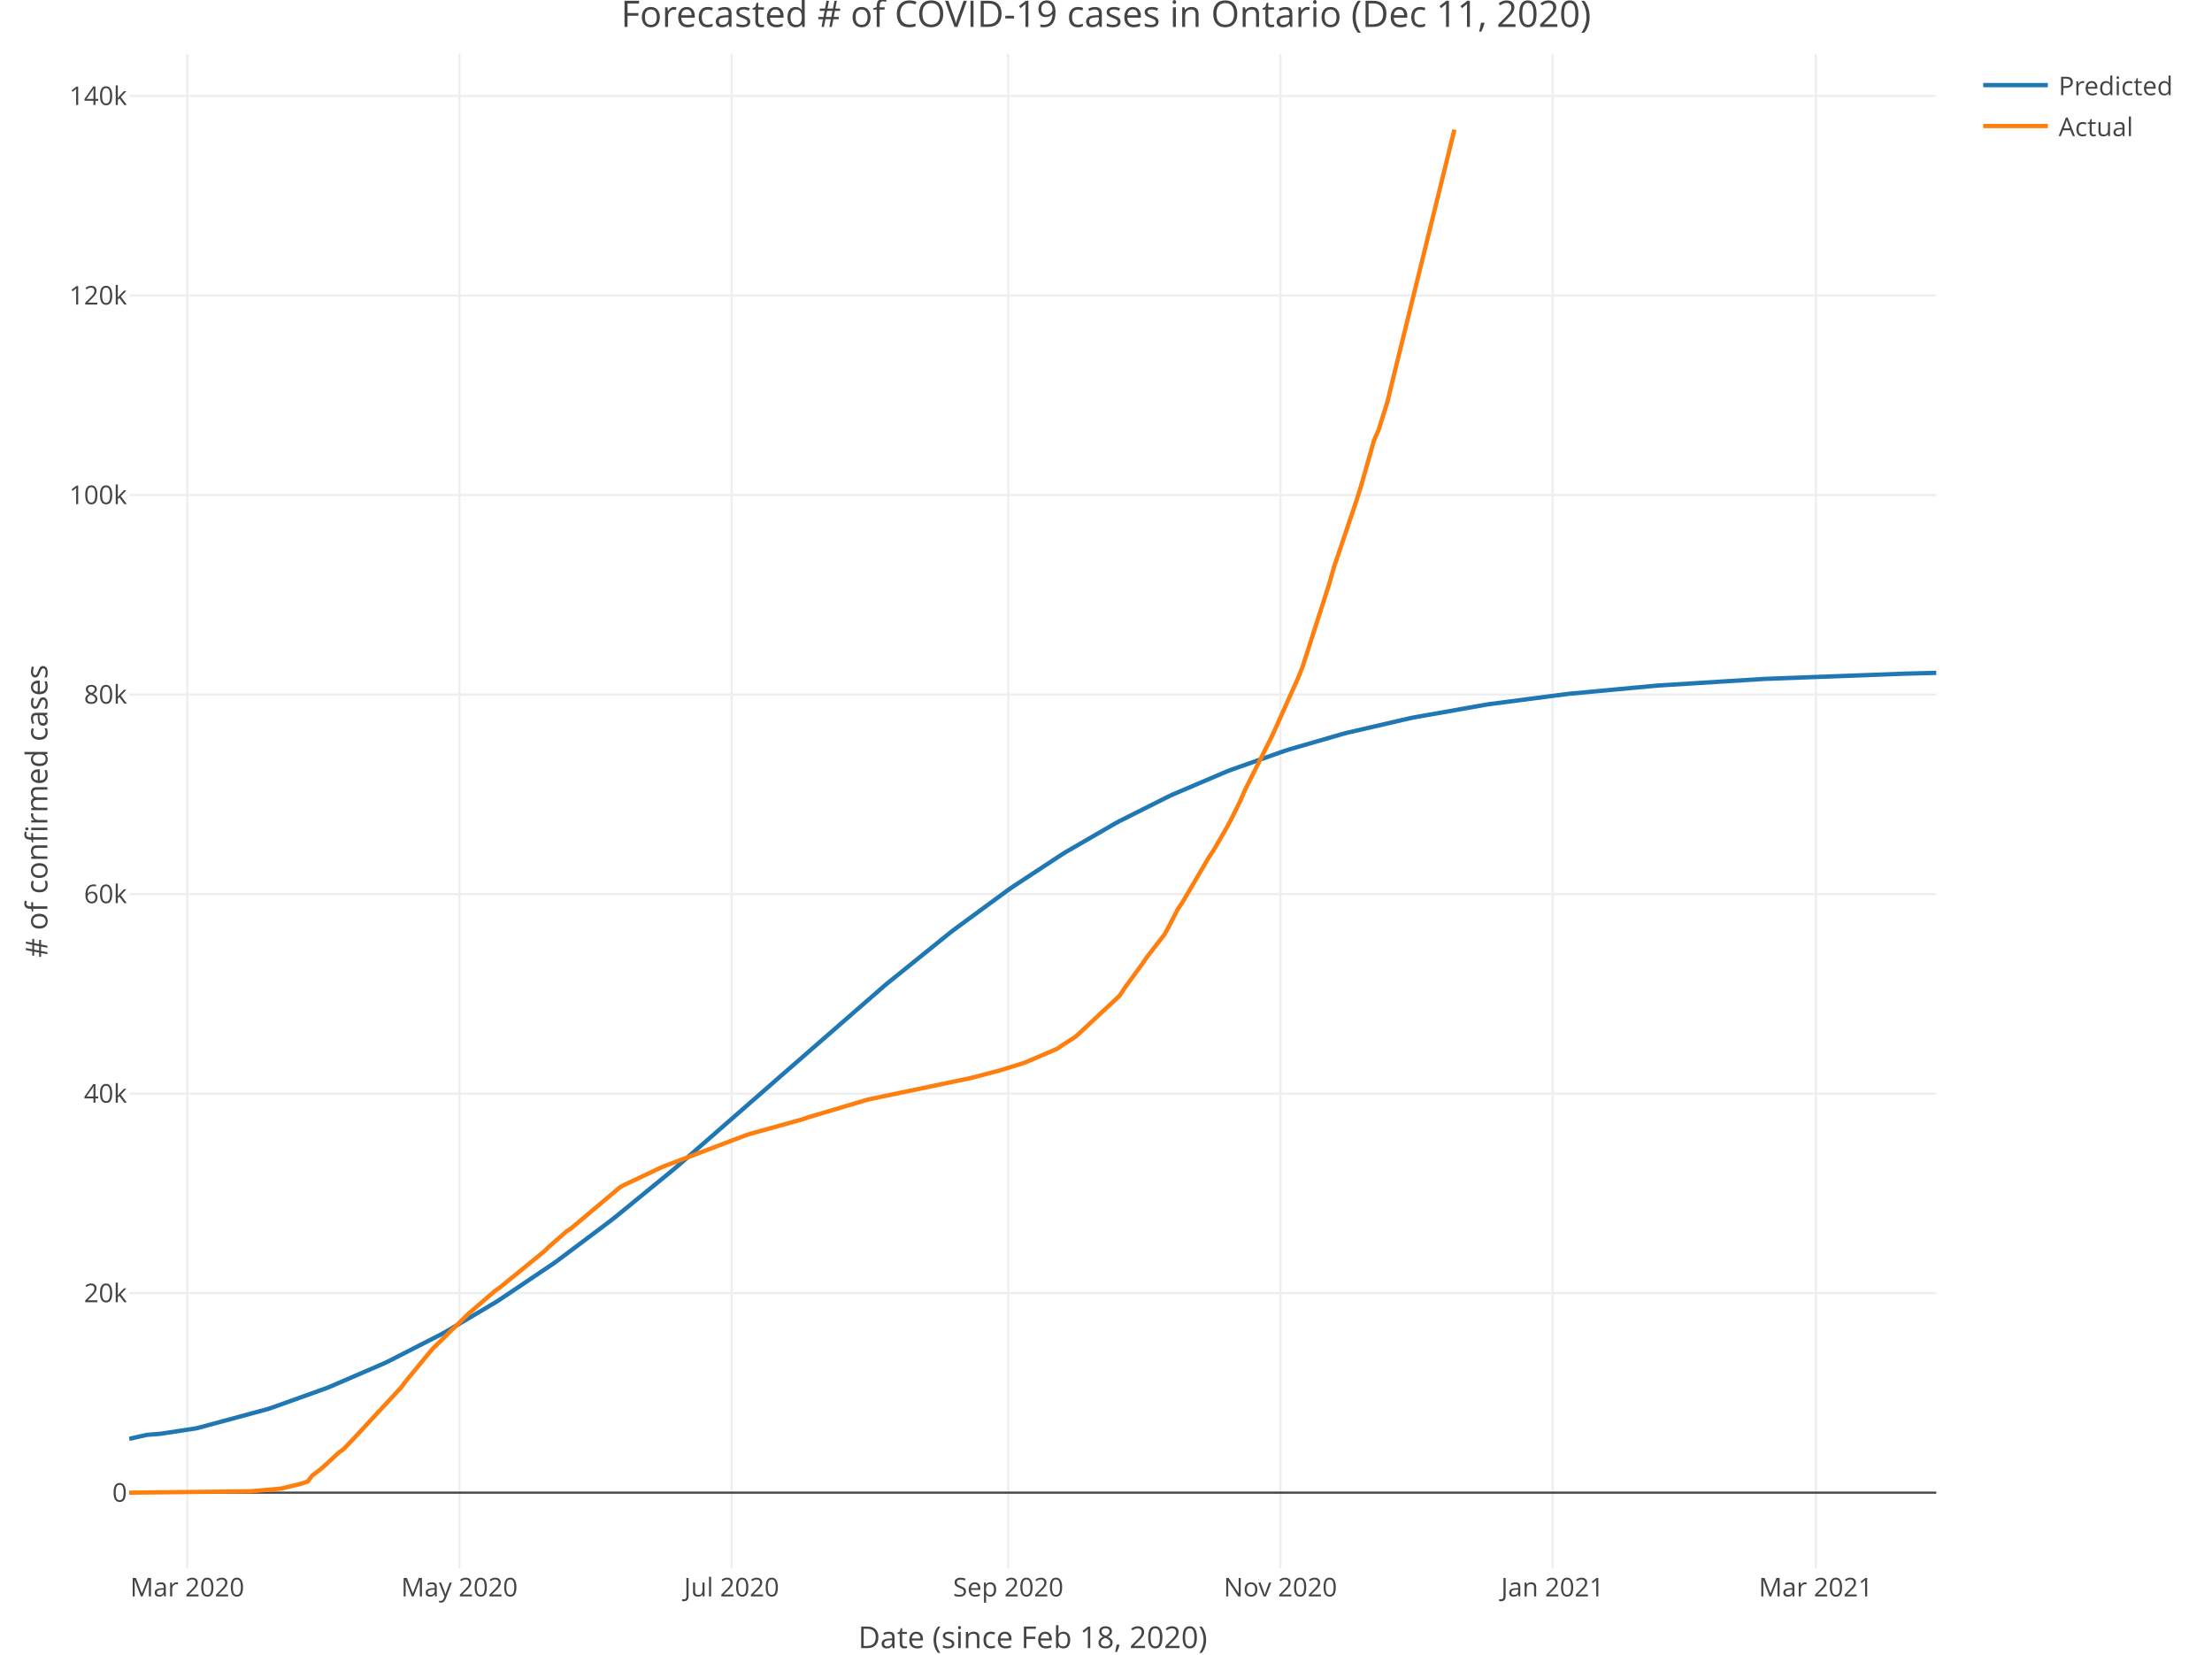
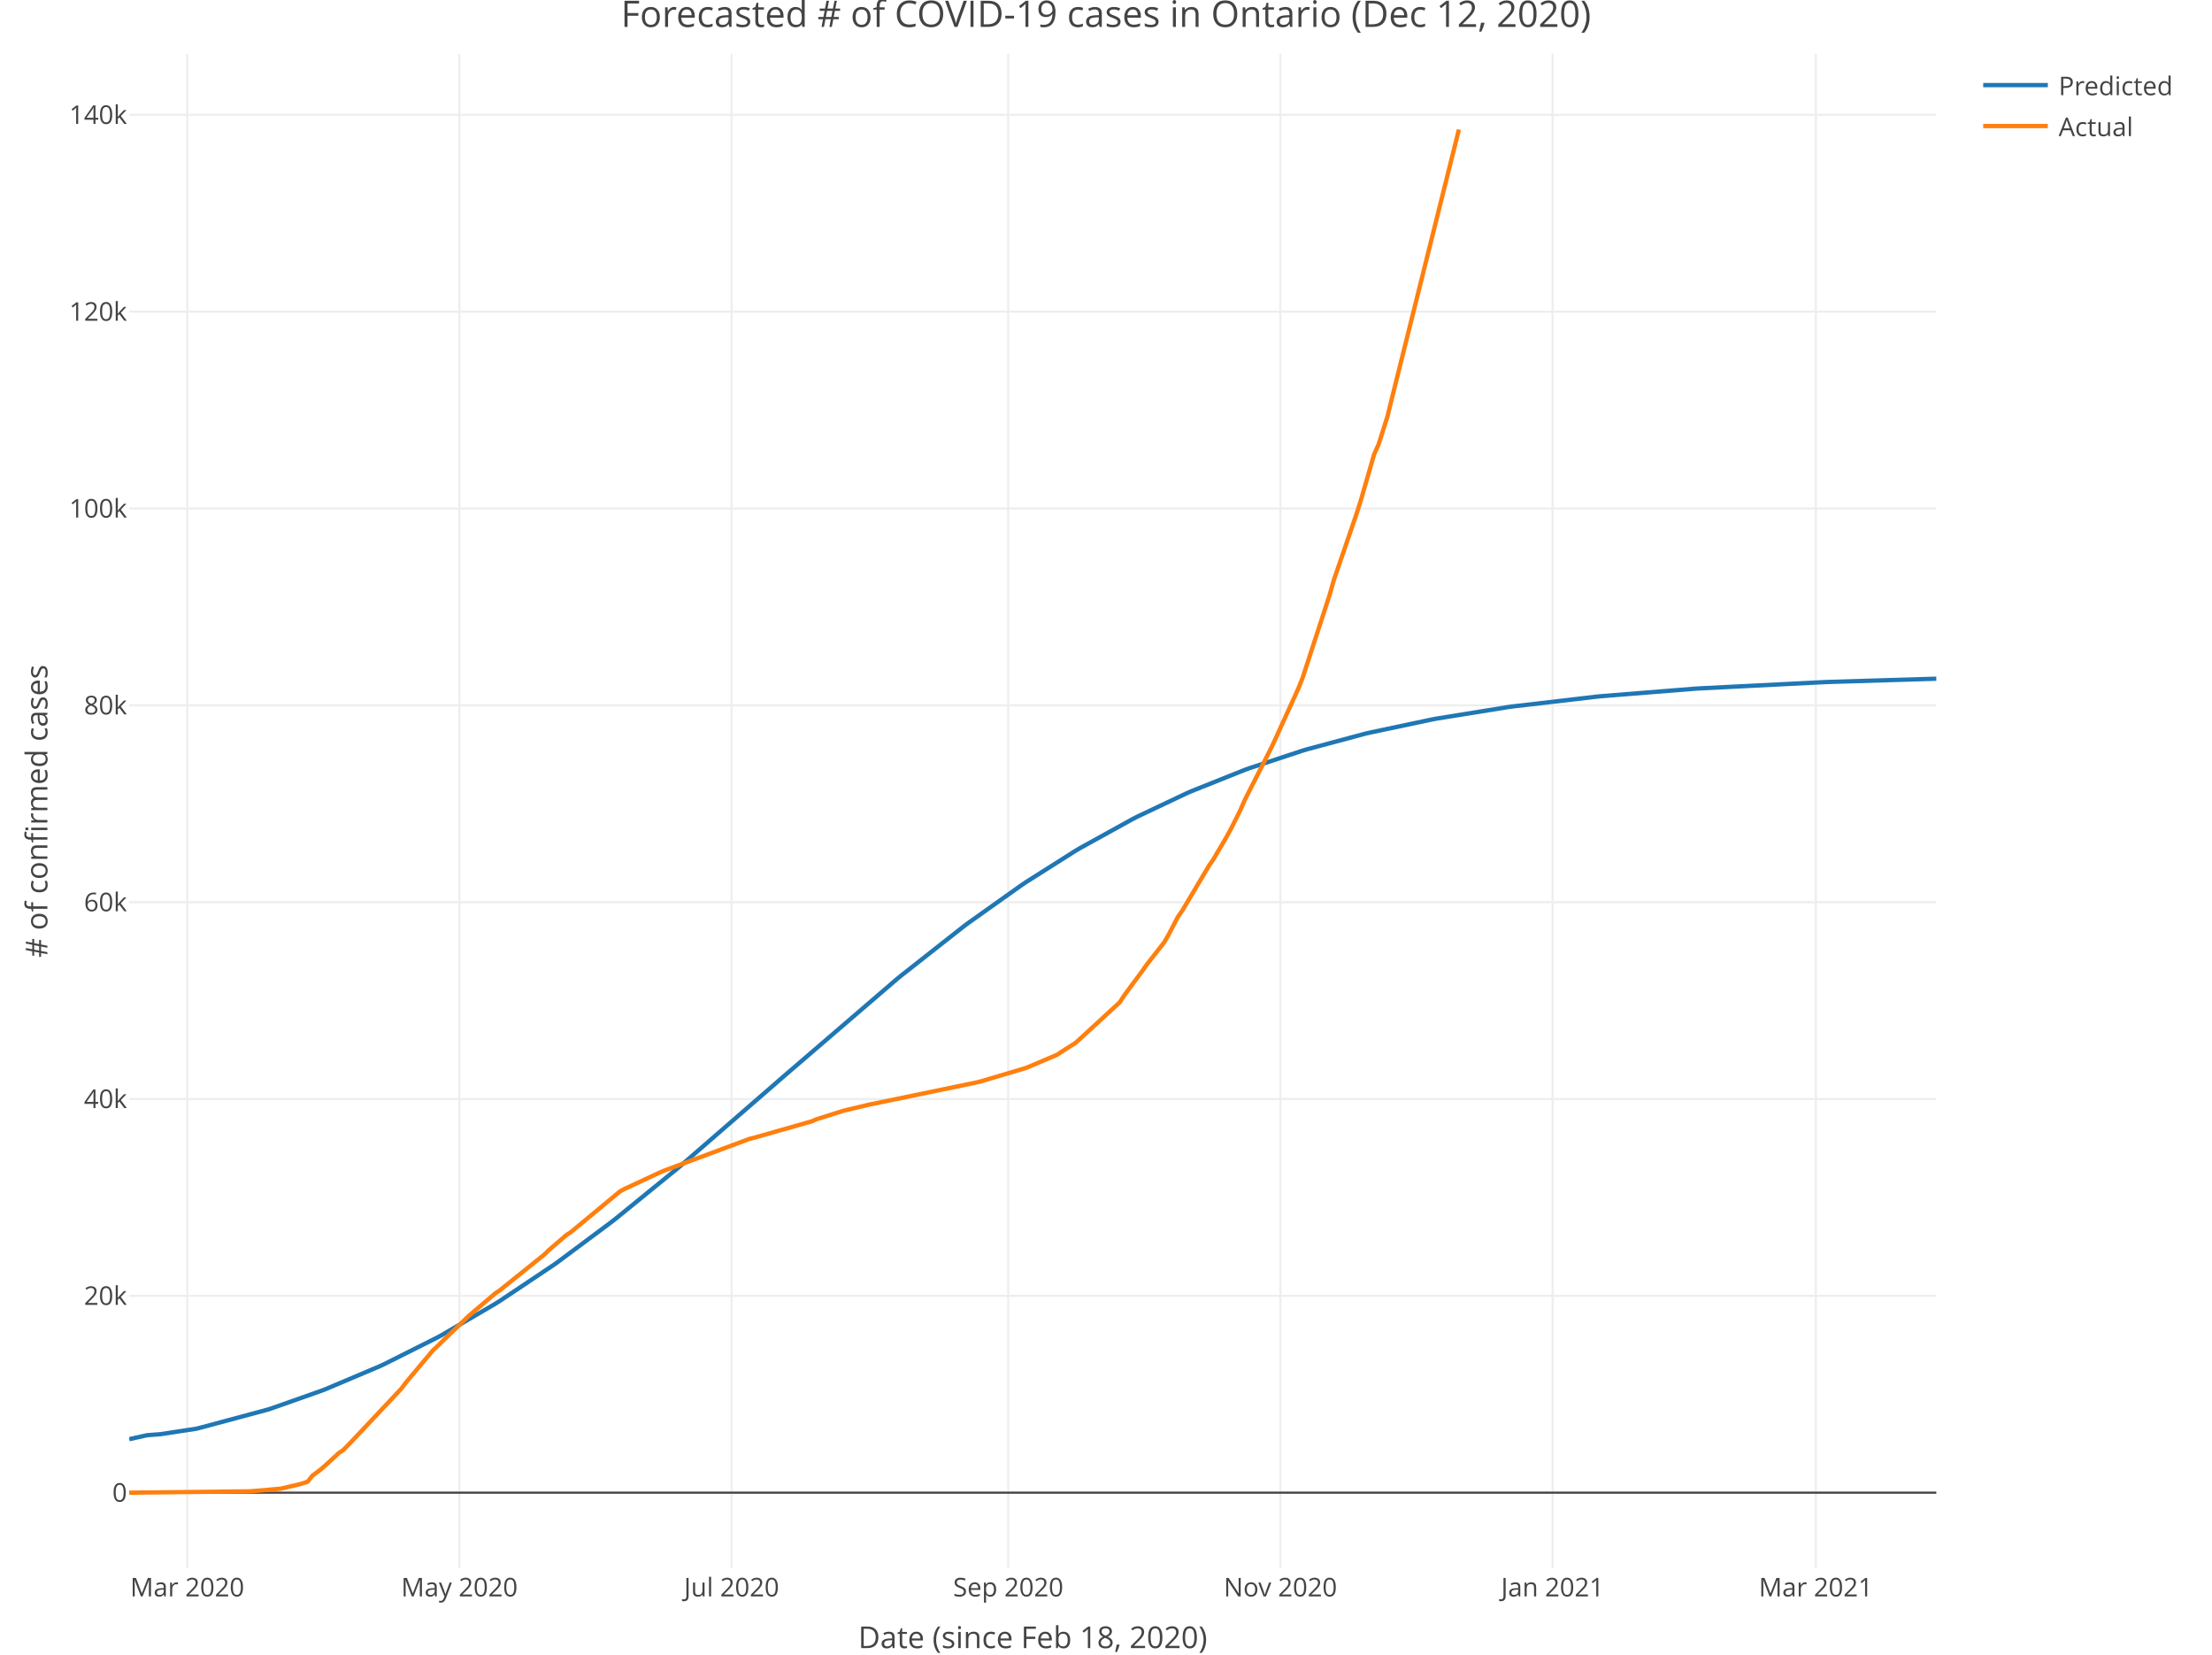
<svg xmlns="http://www.w3.org/2000/svg" class="main-svg" width="1027" height="768" style="" viewBox="0 0 1027 768">
  <rect x="0" y="0" width="1027" height="768" style="fill: rgb(255, 255, 255); fill-opacity: 1;" />
-   <defs id="defs-571bad">
+   <defs id="defs-60c7c0">
    <g class="clips">
-       <clipPath id="clip571badxyplot" class="plotclip">
+       <clipPath id="clip60c7c0xyplot" class="plotclip">
        <rect width="839" height="703" />
      </clipPath>
-       <clipPath class="axesclip" id="clip571badx">
+       <clipPath class="axesclip" id="clip60c7c0x">
        <rect x="60" y="0" width="839" height="768" />
      </clipPath>
-       <clipPath class="axesclip" id="clip571bady">
+       <clipPath class="axesclip" id="clip60c7c0y">
        <rect x="0" y="25" width="1027" height="703" />
      </clipPath>
-       <clipPath class="axesclip" id="clip571badxy">
+       <clipPath class="axesclip" id="clip60c7c0xy">
        <rect x="60" y="25" width="839" height="703" />
      </clipPath>
    </g>
    <g class="gradients" />
  </defs>
  <g class="bglayer" />
  <g class="layer-below">
    <g class="imagelayer" />
    <g class="shapelayer" />
  </g>
  <g class="cartesianlayer">
    <g class="subplot xy">
      <g class="layer-subplot">
        <g class="shapelayer" />
        <g class="imagelayer" />
      </g>
      <g class="gridlayer">
        <g class="x">
          <path class="xgrid crisp" transform="translate(86.93,0)" d="M0,25v703" style="stroke: rgb(238, 238, 238); stroke-opacity: 1; stroke-width: 1px;" />
          <path class="xgrid crisp" transform="translate(213.3,0)" d="M0,25v703" style="stroke: rgb(238, 238, 238); stroke-opacity: 1; stroke-width: 1px;" />
          <path class="xgrid crisp" transform="translate(339.67,0)" d="M0,25v703" style="stroke: rgb(238, 238, 238); stroke-opacity: 1; stroke-width: 1px;" />
          <path class="xgrid crisp" transform="translate(468.11,0)" d="M0,25v703" style="stroke: rgb(238, 238, 238); stroke-opacity: 1; stroke-width: 1px;" />
          <path class="xgrid crisp" transform="translate(594.47,0)" d="M0,25v703" style="stroke: rgb(238, 238, 238); stroke-opacity: 1; stroke-width: 1px;" />
          <path class="xgrid crisp" transform="translate(720.84,0)" d="M0,25v703" style="stroke: rgb(238, 238, 238); stroke-opacity: 1; stroke-width: 1px;" />
          <path class="xgrid crisp" transform="translate(843.07,0)" d="M0,25v703" style="stroke: rgb(238, 238, 238); stroke-opacity: 1; stroke-width: 1px;" />
        </g>
        <g class="y">
-           <path class="ygrid crisp" transform="translate(0,600.24)" d="M60,0h839" style="stroke: rgb(238, 238, 238); stroke-opacity: 1; stroke-width: 1px;" />
-           <path class="ygrid crisp" transform="translate(0,507.62)" d="M60,0h839" style="stroke: rgb(238, 238, 238); stroke-opacity: 1; stroke-width: 1px;" />
-           <path class="ygrid crisp" transform="translate(0,415.01)" d="M60,0h839" style="stroke: rgb(238, 238, 238); stroke-opacity: 1; stroke-width: 1px;" />
-           <path class="ygrid crisp" transform="translate(0,322.39)" d="M60,0h839" style="stroke: rgb(238, 238, 238); stroke-opacity: 1; stroke-width: 1px;" />
-           <path class="ygrid crisp" transform="translate(0,229.78)" d="M60,0h839" style="stroke: rgb(238, 238, 238); stroke-opacity: 1; stroke-width: 1px;" />
-           <path class="ygrid crisp" transform="translate(0,137.16)" d="M60,0h839" style="stroke: rgb(238, 238, 238); stroke-opacity: 1; stroke-width: 1px;" />
-           <path class="ygrid crisp" transform="translate(0,44.55)" d="M60,0h839" style="stroke: rgb(238, 238, 238); stroke-opacity: 1; stroke-width: 1px;" />
+           <path class="ygrid crisp" transform="translate(0,601.49)" d="M60,0h839" style="stroke: rgb(238, 238, 238); stroke-opacity: 1; stroke-width: 1px;" />
+           <path class="ygrid crisp" transform="translate(0,510.13)" d="M60,0h839" style="stroke: rgb(238, 238, 238); stroke-opacity: 1; stroke-width: 1px;" />
+           <path class="ygrid crisp" transform="translate(0,418.77)" d="M60,0h839" style="stroke: rgb(238, 238, 238); stroke-opacity: 1; stroke-width: 1px;" />
+           <path class="ygrid crisp" transform="translate(0,327.4)" d="M60,0h839" style="stroke: rgb(238, 238, 238); stroke-opacity: 1; stroke-width: 1px;" />
+           <path class="ygrid crisp" transform="translate(0,236.04)" d="M60,0h839" style="stroke: rgb(238, 238, 238); stroke-opacity: 1; stroke-width: 1px;" />
+           <path class="ygrid crisp" transform="translate(0,144.68)" d="M60,0h839" style="stroke: rgb(238, 238, 238); stroke-opacity: 1; stroke-width: 1px;" />
+           <path class="ygrid crisp" transform="translate(0,53.32)" d="M60,0h839" style="stroke: rgb(238, 238, 238); stroke-opacity: 1; stroke-width: 1px;" />
        </g>
      </g>
      <g class="zerolinelayer">
        <path class="yzl zl crisp" transform="translate(0,692.85)" d="M60,0h839" style="stroke: rgb(68, 68, 68); stroke-opacity: 1; stroke-width: 1px;" />
      </g>
      <path class="xlines-below" />
      <path class="ylines-below" />
      <g class="overlines-below" />
      <g class="xaxislayer-below" />
      <g class="yaxislayer-below" />
      <g class="overaxes-below" />
-       <g class="plot" transform="translate(60, 25)" clip-path="url('#clip571badxyplot')">
+       <g class="plot" transform="translate(60, 25)" clip-path="url('#clip60c7c0xyplot')">
        <g class="scatterlayer mlayer">
-           <g class="trace scatter trace033943" style="stroke-miterlimit: 2; opacity: 1;">
+           <g class="trace scatter tracea78364" style="stroke-miterlimit: 2; opacity: 1;">
            <g class="fills" />
            <g class="errorbars" />
            <g class="lines">
-               <path class="js-line" d="M0,642.86L8.29,641L14.5,640.52L31.07,637.99L33.15,637.46L64.22,629.06L66.29,628.38L91.15,619.47L93.22,618.66L118.08,607.93L120.15,606.96L145.01,594.25L147.08,593.1L169.87,579.61L171.94,578.3L196.8,561.58L198.87,560.11L223.73,541.45L225.8,539.82L252.74,517.8L254.81,516.05L298.31,478.11L300.38,476.28L350.1,433.01L352.17,431.27L381.18,407.88L383.25,406.29L408.11,388.06L410.18,386.62L432.97,371.65L435.04,370.37L457.82,357.18L459.9,356.06L482.68,344.62L484.76,343.66L509.61,333.08L511.69,332.28L536.55,323.5L538.62,322.84L563.48,315.64L565.55,315.1L594.55,308.39L596.62,307.97L629.77,302.11L631.84,301.79L667.06,297.2L669.13,296.97L708.49,293.31L710.56,293.15L758.21,290.18L760.28,290.08L824.5,287.69L826.57,287.64L839,287.32" style="vector-effect: non-scaling-stroke; fill: none; stroke: rgb(31, 119, 180); stroke-opacity: 1; stroke-width: 2px; opacity: 1;" />
+               <path class="js-line" d="M0,643.02L8.29,641.18L14.5,640.7L31.07,638.18L33.15,637.66L64.22,629.31L66.29,628.64L89.08,620.59L91.15,619.8L116.01,609.29L118.08,608.34L142.94,595.87L145.01,594.75L169.87,580.22L171.94,578.92L196.8,562.32L198.87,560.85L223.73,542.33L225.8,540.72L254.81,517.12L256.88,515.37L300.38,477.64L302.45,475.82L356.32,429.54L358.39,427.84L387.39,405.03L389.46,403.48L414.32,385.82L416.39,384.43L439.18,370.01L441.25,368.77L466.11,355.04L468.18,353.99L490.97,343.2L493.04,342.29L517.9,332.36L519.97,331.61L544.83,323.4L546.9,322.78L573.83,315.56L575.91,315.07L604.91,308.94L606.98,308.55L640.13,303.21L642.2,302.92L681.56,298.33L683.63,298.13L727.13,294.65L729.2,294.52L787.21,291.61L789.28,291.53L839,290.03" style="vector-effect: non-scaling-stroke; fill: none; stroke: rgb(31, 119, 180); stroke-opacity: 1; stroke-width: 2px; opacity: 1;" />
            </g>
            <g class="points" />
            <g class="text" />
          </g>
-           <g class="trace scatter tracea9f1f6" style="stroke-miterlimit: 2; opacity: 1;">
+           <g class="trace scatter traceaff7fc" style="stroke-miterlimit: 2; opacity: 1;">
            <g class="fills" />
            <g class="errorbars" />
            <g class="lines">
-               <path class="js-line" d="M0,667.85L55.93,667.21L58,667.06L68.36,666.15L70.43,665.95L78.72,663.99L80.79,663.38L82.86,662.68L84.94,659.95L89.08,656.78L91.15,654.92L97.37,649.16L99.44,647.72L103.58,643.42L105.65,641.19L126.37,618.87L128.44,616.06L140.87,601.02L142.94,599.06L149.16,592.9L151.23,590.95L157.44,584.86L159.51,583.07L169.87,574.14L171.94,572.71L192.66,555.85L194.73,553.81L203.02,546.57L205.09,545.22L227.88,526.07L229.95,524.95L246.52,517.11L248.59,516.23L285.88,502.1L287.95,501.39L312.81,494.48L314.88,493.72L341.81,485.71L343.89,485.18L389.46,475.65L391.53,475.18L401.89,472.46L403.96,471.93L414.32,468.72L416.39,467.99L430.89,461.77L432.97,460.32L439.18,456.34L441.25,454.48L459.9,437.1L461.97,433.86L470.25,422.52L472.33,419.49L480.61,408.79L482.68,405.1L486.83,397L488.9,394L501.33,372.82L503.4,369.77L509.61,359.05L511.69,355.15L515.83,346.8L517.9,341.97L530.33,317.17L532.4,312.64L542.76,289.55L544.83,284.31L557.26,245.62L559.33,238.3L569.69,207.69L571.76,201.12L577.98,179.31L580.05,174.63L584.19,161.43L586.26,152.84L615.27,35.15" style="vector-effect: non-scaling-stroke; fill: none; stroke: rgb(255, 127, 14); stroke-opacity: 1; stroke-width: 2px; opacity: 1;" />
+               <path class="js-line" d="M0,667.85L55.93,667.22L58,667.07L68.36,666.17L70.43,665.97L78.72,664.04L80.79,663.44L82.86,662.75L84.94,660.06L89.08,656.93L91.15,655.1L97.37,649.41L99.44,648L103.58,643.75L105.65,641.55L126.37,619.53L128.44,616.76L140.87,601.93L142.94,599.99L149.16,593.91L151.23,591.99L157.44,585.98L159.51,584.21L169.87,575.4L171.94,574L192.66,557.37L194.73,555.35L203.02,548.21L205.09,546.88L227.88,527.99L229.95,526.88L246.52,519.14L248.59,518.28L287.95,503.64L290.02,503.13L316.96,495.46L319.03,494.53L331.46,490.62L333.53,490.11L343.89,487.65L345.96,487.24L393.6,477.39L395.68,476.85L416.39,470.69L418.46,469.82L430.89,464.55L432.97,463.12L439.18,459.2L441.25,457.37L459.9,440.22L461.97,437.02L470.25,425.83L472.33,422.85L480.61,412.29L482.68,408.65L486.83,400.66L488.9,397.7L501.33,376.81L503.4,373.8L509.61,363.22L511.69,359.38L515.83,351.14L517.9,346.38L530.33,321.91L532.4,317.45L542.76,294.67L544.83,289.5L557.26,251.33L559.33,244.11L569.69,213.91L571.76,207.43L577.98,185.91L580.05,181.3L584.19,168.28L586.26,159.81L617.34,35.15" style="vector-effect: non-scaling-stroke; fill: none; stroke: rgb(255, 127, 14); stroke-opacity: 1; stroke-width: 2px; opacity: 1;" />
            </g>
            <g class="points" />
            <g class="text" />
          </g>
        </g>
      </g>
      <g class="overplot" />
      <path class="xlines-above crisp" style="fill: none;" d="M0,0" />
      <path class="ylines-above crisp" style="fill: none;" d="M0,0" />
      <g class="overlines-above" />
      <g class="xaxislayer-above">
        <g class="xtick">
          <text text-anchor="middle" x="0" y="741" transform="translate(86.93,0)" style="font-family: 'Open Sans', verdana, arial, sans-serif; font-size: 12px; fill: rgb(68, 68, 68); fill-opacity: 1; white-space: pre;">Mar 2020</text>
        </g>
        <g class="xtick">
          <text text-anchor="middle" x="0" y="741" transform="translate(213.3,0)" style="font-family: 'Open Sans', verdana, arial, sans-serif; font-size: 12px; fill: rgb(68, 68, 68); fill-opacity: 1; white-space: pre;">May 2020</text>
        </g>
        <g class="xtick">
          <text text-anchor="middle" x="0" y="741" transform="translate(339.67,0)" style="font-family: 'Open Sans', verdana, arial, sans-serif; font-size: 12px; fill: rgb(68, 68, 68); fill-opacity: 1; white-space: pre;">Jul 2020</text>
        </g>
        <g class="xtick">
          <text text-anchor="middle" x="0" y="741" transform="translate(468.11,0)" style="font-family: 'Open Sans', verdana, arial, sans-serif; font-size: 12px; fill: rgb(68, 68, 68); fill-opacity: 1; white-space: pre;">Sep 2020</text>
        </g>
        <g class="xtick">
          <text text-anchor="middle" x="0" y="741" transform="translate(594.47,0)" style="font-family: 'Open Sans', verdana, arial, sans-serif; font-size: 12px; fill: rgb(68, 68, 68); fill-opacity: 1; white-space: pre;">Nov 2020</text>
        </g>
        <g class="xtick">
          <text text-anchor="middle" x="0" y="741" transform="translate(720.84,0)" style="font-family: 'Open Sans', verdana, arial, sans-serif; font-size: 12px; fill: rgb(68, 68, 68); fill-opacity: 1; white-space: pre;">Jan 2021</text>
        </g>
        <g class="xtick">
          <text text-anchor="middle" x="0" y="741" transform="translate(843.07,0)" style="font-family: 'Open Sans', verdana, arial, sans-serif; font-size: 12px; fill: rgb(68, 68, 68); fill-opacity: 1; white-space: pre;">Mar 2021</text>
        </g>
      </g>
      <g class="yaxislayer-above">
        <g class="ytick">
          <text text-anchor="end" x="59" y="4.2" transform="translate(0,692.85)" style="font-family: 'Open Sans', verdana, arial, sans-serif; font-size: 12px; fill: rgb(68, 68, 68); fill-opacity: 1; white-space: pre;">0</text>
        </g>
        <g class="ytick">
-           <text text-anchor="end" x="59" y="4.2" transform="translate(0,600.24)" style="font-family: 'Open Sans', verdana, arial, sans-serif; font-size: 12px; fill: rgb(68, 68, 68); fill-opacity: 1; white-space: pre;">20k</text>
-         </g>
-         <g class="ytick">
-           <text text-anchor="end" x="59" y="4.2" transform="translate(0,507.62)" style="font-family: 'Open Sans', verdana, arial, sans-serif; font-size: 12px; fill: rgb(68, 68, 68); fill-opacity: 1; white-space: pre;">40k</text>
-         </g>
-         <g class="ytick">
-           <text text-anchor="end" x="59" y="4.2" transform="translate(0,415.01)" style="font-family: 'Open Sans', verdana, arial, sans-serif; font-size: 12px; fill: rgb(68, 68, 68); fill-opacity: 1; white-space: pre;">60k</text>
-         </g>
-         <g class="ytick">
-           <text text-anchor="end" x="59" y="4.2" transform="translate(0,322.39)" style="font-family: 'Open Sans', verdana, arial, sans-serif; font-size: 12px; fill: rgb(68, 68, 68); fill-opacity: 1; white-space: pre;">80k</text>
-         </g>
-         <g class="ytick">
-           <text text-anchor="end" x="59" y="4.2" transform="translate(0,229.78)" style="font-family: 'Open Sans', verdana, arial, sans-serif; font-size: 12px; fill: rgb(68, 68, 68); fill-opacity: 1; white-space: pre;">100k</text>
-         </g>
-         <g class="ytick">
-           <text text-anchor="end" x="59" y="4.2" transform="translate(0,137.16)" style="font-family: 'Open Sans', verdana, arial, sans-serif; font-size: 12px; fill: rgb(68, 68, 68); fill-opacity: 1; white-space: pre;">120k</text>
-         </g>
-         <g class="ytick">
-           <text text-anchor="end" x="59" y="4.2" transform="translate(0,44.55)" style="font-family: 'Open Sans', verdana, arial, sans-serif; font-size: 12px; fill: rgb(68, 68, 68); fill-opacity: 1; white-space: pre;">140k</text>
+           <text text-anchor="end" x="59" y="4.2" transform="translate(0,601.49)" style="font-family: 'Open Sans', verdana, arial, sans-serif; font-size: 12px; fill: rgb(68, 68, 68); fill-opacity: 1; white-space: pre;">20k</text>
+         </g>
+         <g class="ytick">
+           <text text-anchor="end" x="59" y="4.2" transform="translate(0,510.13)" style="font-family: 'Open Sans', verdana, arial, sans-serif; font-size: 12px; fill: rgb(68, 68, 68); fill-opacity: 1; white-space: pre;">40k</text>
+         </g>
+         <g class="ytick">
+           <text text-anchor="end" x="59" y="4.2" transform="translate(0,418.77)" style="font-family: 'Open Sans', verdana, arial, sans-serif; font-size: 12px; fill: rgb(68, 68, 68); fill-opacity: 1; white-space: pre;">60k</text>
+         </g>
+         <g class="ytick">
+           <text text-anchor="end" x="59" y="4.2" transform="translate(0,327.4)" style="font-family: 'Open Sans', verdana, arial, sans-serif; font-size: 12px; fill: rgb(68, 68, 68); fill-opacity: 1; white-space: pre;">80k</text>
+         </g>
+         <g class="ytick">
+           <text text-anchor="end" x="59" y="4.2" transform="translate(0,236.04)" style="font-family: 'Open Sans', verdana, arial, sans-serif; font-size: 12px; fill: rgb(68, 68, 68); fill-opacity: 1; white-space: pre;">100k</text>
+         </g>
+         <g class="ytick">
+           <text text-anchor="end" x="59" y="4.2" transform="translate(0,144.68)" style="font-family: 'Open Sans', verdana, arial, sans-serif; font-size: 12px; fill: rgb(68, 68, 68); fill-opacity: 1; white-space: pre;">120k</text>
+         </g>
+         <g class="ytick">
+           <text text-anchor="end" x="59" y="4.2" transform="translate(0,53.32)" style="font-family: 'Open Sans', verdana, arial, sans-serif; font-size: 12px; fill: rgb(68, 68, 68); fill-opacity: 1; white-space: pre;">140k</text>
        </g>
      </g>
      <g class="overaxes-above" />
    </g>
  </g>
  <g class="polarlayer" />
  <g class="ternarylayer" />
  <g class="geolayer" />
  <g class="funnelarealayer" />
  <g class="pielayer" />
  <g class="treemaplayer" />
  <g class="sunburstlayer" />
  <g class="glimages" />
-   <defs id="topdefs-571bad">
+   <defs id="topdefs-60c7c0">
    <g class="clips" />
-     <clipPath id="legend571bad">
+     <clipPath id="legend60c7c0">
      <rect width="101" height="48" x="0" y="0" />
    </clipPath>
  </defs>
  <g class="layer-above">
    <g class="imagelayer" />
    <g class="shapelayer" />
  </g>
  <g class="infolayer">
    <g class="legend" pointer-events="all" transform="translate(915.78, 25)">
      <rect class="bg" shape-rendering="crispEdges" style="stroke: rgb(68, 68, 68); stroke-opacity: 1; fill: rgb(255, 255, 255); fill-opacity: 1; stroke-width: 0px;" width="101" height="48" x="0" y="0" />
-       <g class="scrollbox" transform="translate(0, 0)" clip-path="url('#legend571bad')">
+       <g class="scrollbox" transform="translate(0, 0)" clip-path="url('#legend60c7c0')">
        <g class="groups">
          <g class="traces" style="opacity: 1;" transform="translate(0, 14.5)">
            <text class="legendtext user-select-none" text-anchor="start" x="40" y="4.68" style="font-family: 'Open Sans', verdana, arial, sans-serif; font-size: 12px; fill: rgb(68, 68, 68); fill-opacity: 1; white-space: pre;">Predicted</text>
            <g class="layers" style="opacity: 1;">
              <g class="legendfill" />
              <g class="legendlines">
                <path class="js-line" d="M5,0h30" style="fill: none; stroke: rgb(31, 119, 180); stroke-opacity: 1; stroke-width: 2px;" />
              </g>
              <g class="legendsymbols">
                <g class="legendpoints" />
              </g>
            </g>
            <rect class="legendtoggle" pointer-events="all" x="0" y="-9.5" width="95.891" height="19" style="cursor: pointer; fill: rgb(0, 0, 0); fill-opacity: 0;" />
          </g>
          <g class="traces" style="opacity: 1;" transform="translate(0, 33.5)">
            <text class="legendtext user-select-none" text-anchor="start" x="40" y="4.68" style="font-family: 'Open Sans', verdana, arial, sans-serif; font-size: 12px; fill: rgb(68, 68, 68); fill-opacity: 1; white-space: pre;">Actual</text>
            <g class="layers" style="opacity: 1;">
              <g class="legendfill" />
              <g class="legendlines">
                <path class="js-line" d="M5,0h30" style="fill: none; stroke: rgb(255, 127, 14); stroke-opacity: 1; stroke-width: 2px;" />
              </g>
              <g class="legendsymbols">
                <g class="legendpoints" />
              </g>
            </g>
            <rect class="legendtoggle" pointer-events="all" x="0" y="-9.5" width="95.891" height="19" style="cursor: pointer; fill: rgb(0, 0, 0); fill-opacity: 0;" />
          </g>
        </g>
      </g>
      <rect class="scrollbar" rx="20" ry="3" width="0" height="0" style="fill: rgb(128, 139, 164); fill-opacity: 1;" x="0" y="0" />
    </g>
    <g class="g-gtitle">
-       <text class="gtitle" x="513.5" y="12.5" text-anchor="middle" dy="0em" style="font-family: 'Open Sans', verdana, arial, sans-serif; font-size: 17px; fill: rgb(68, 68, 68); opacity: 1; font-weight: normal; white-space: pre;">Forecasted # of COVID-19 cases in Ontario (Dec 11, 2020)</text>
+       <text class="gtitle" x="513.5" y="12.5" text-anchor="middle" dy="0em" style="font-family: 'Open Sans', verdana, arial, sans-serif; font-size: 17px; fill: rgb(68, 68, 68); opacity: 1; font-weight: normal; white-space: pre;">Forecasted # of COVID-19 cases in Ontario (Dec 12, 2020)</text>
    </g>
    <g class="g-xtitle" transform="translate(0,-15)">
      <text class="xtitle" x="479.5" y="780" text-anchor="middle" style="font-family: 'Open Sans', verdana, arial, sans-serif; font-size: 14px; fill: rgb(68, 68, 68); opacity: 1; font-weight: normal; white-space: pre;">Date (since Feb 18, 2020)</text>
    </g>
    <g class="g-ytitle">
      <text class="ytitle" transform="rotate(-90,22,376.5)" x="22" y="376.5" text-anchor="middle" style="font-family: 'Open Sans', verdana, arial, sans-serif; font-size: 14px; fill: rgb(68, 68, 68); opacity: 1; font-weight: normal; white-space: pre;"># of confirmed cases</text>
    </g>
  </g>
</svg>
